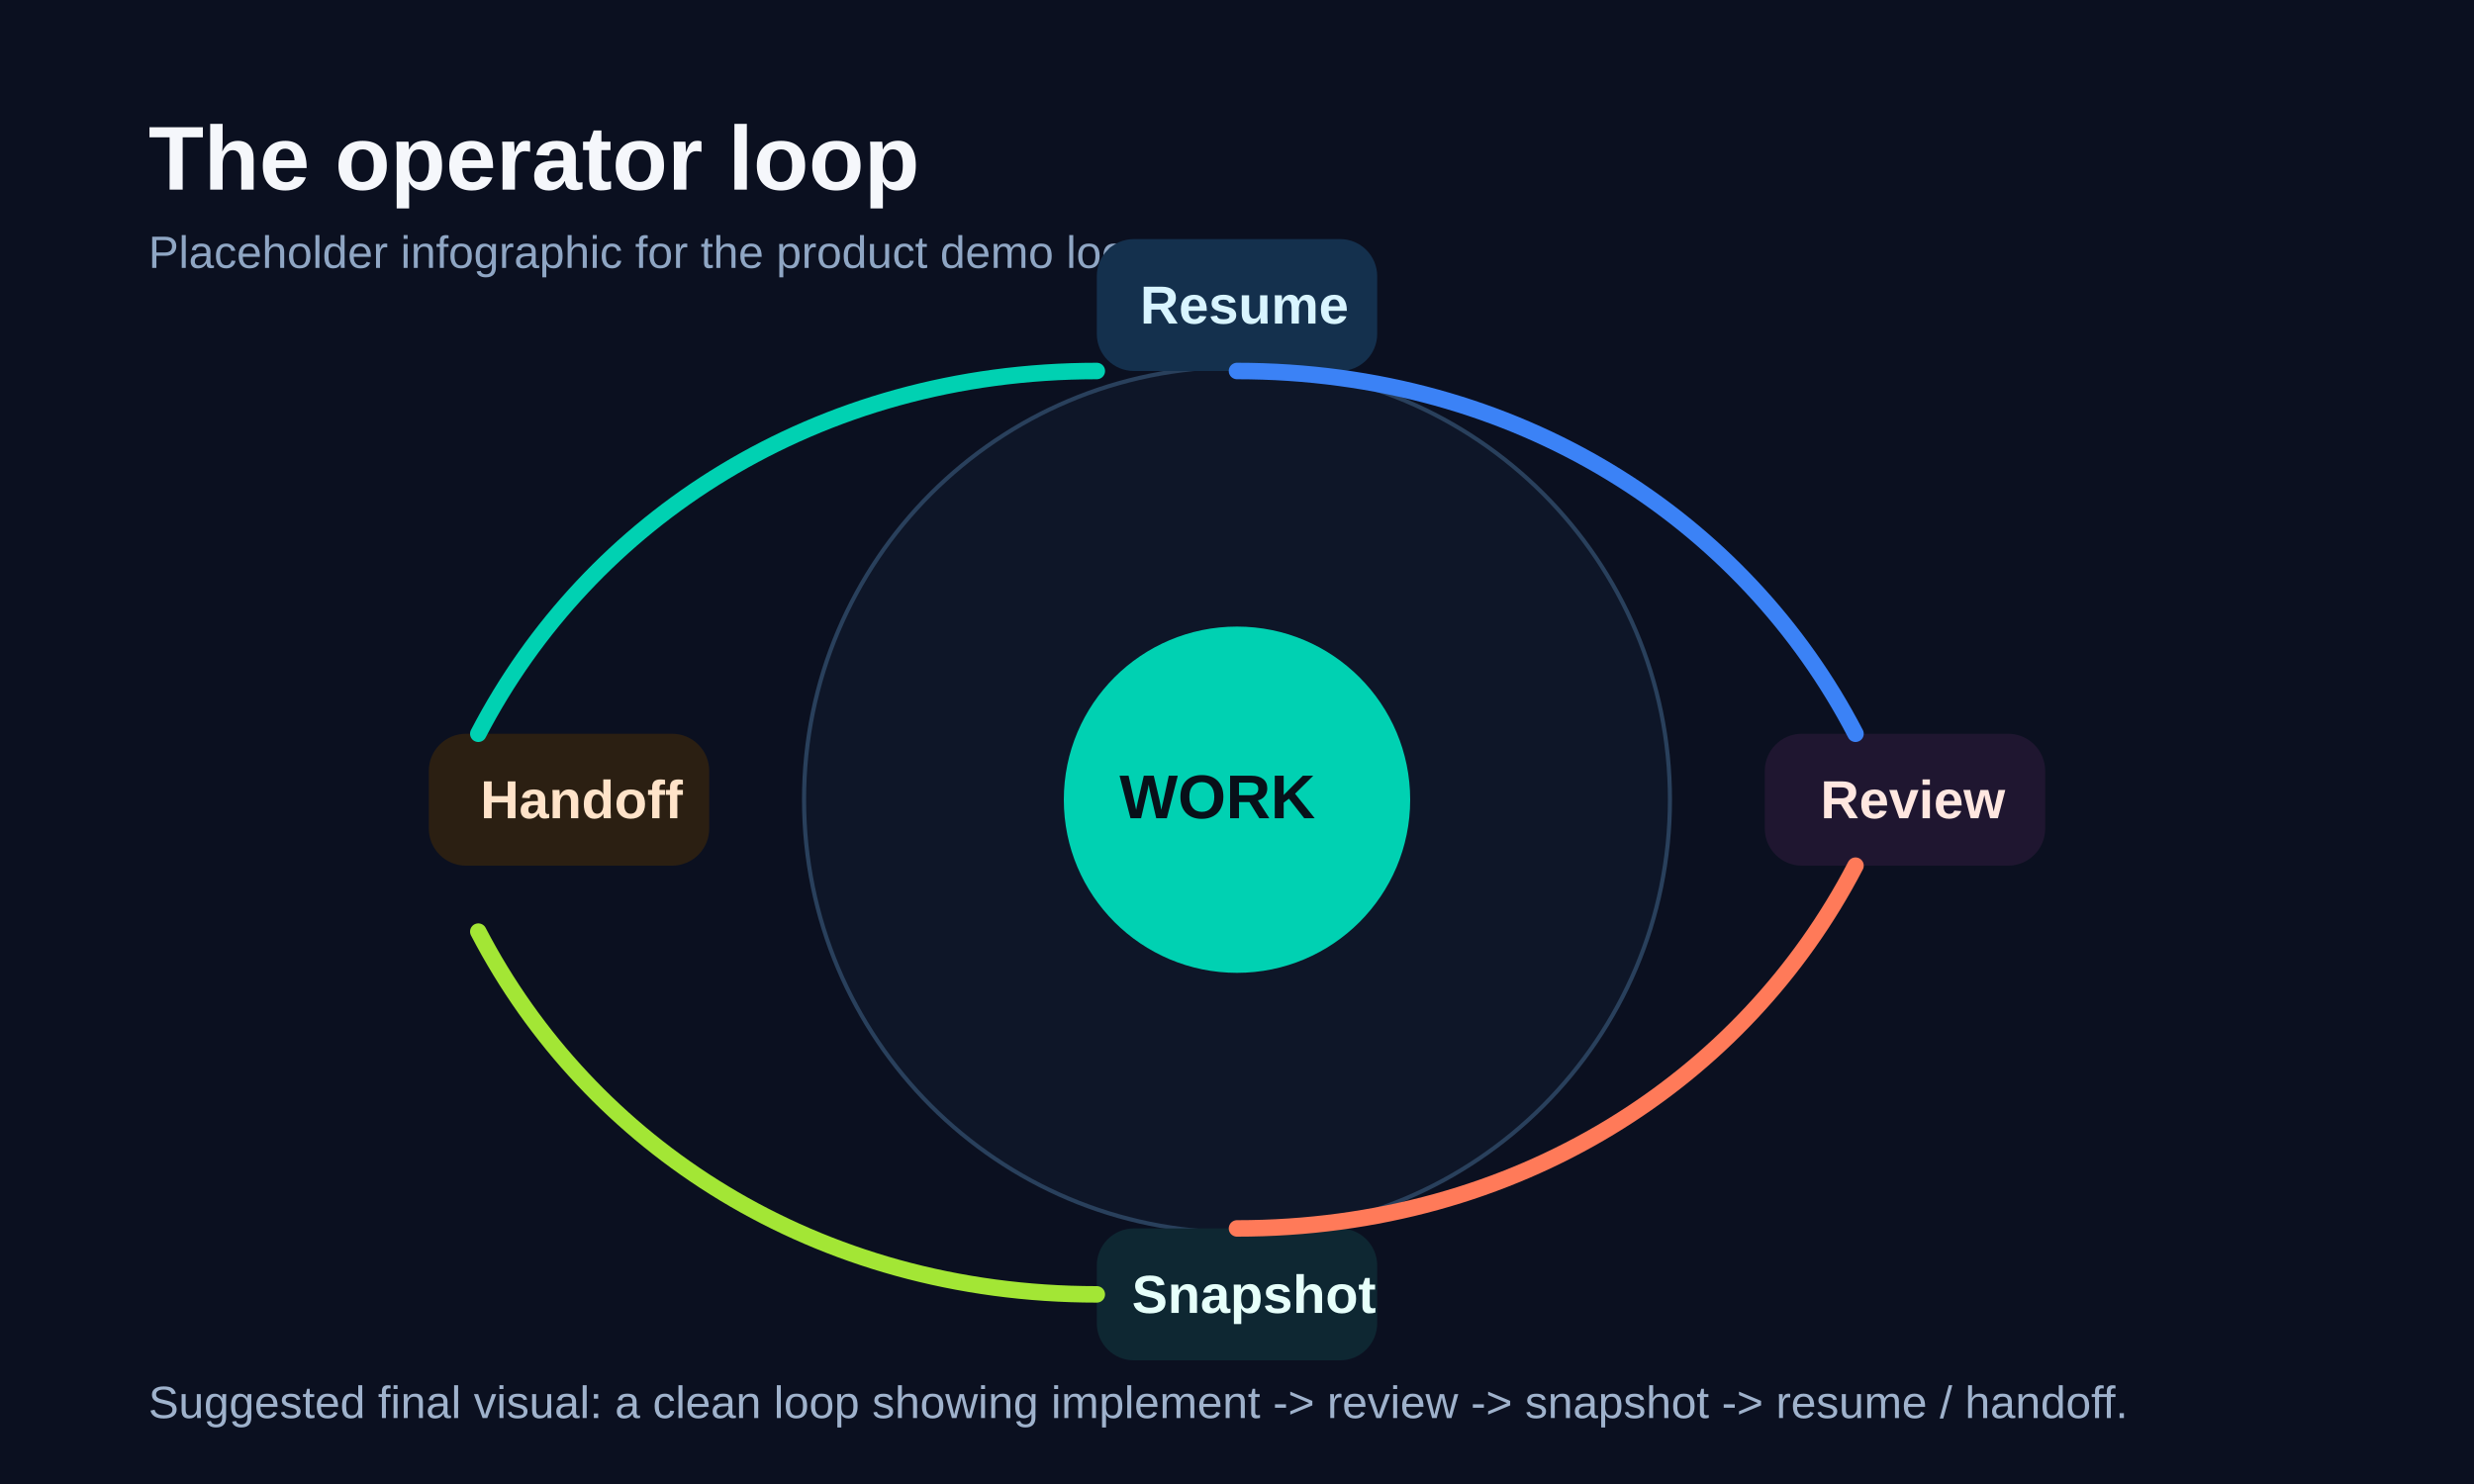
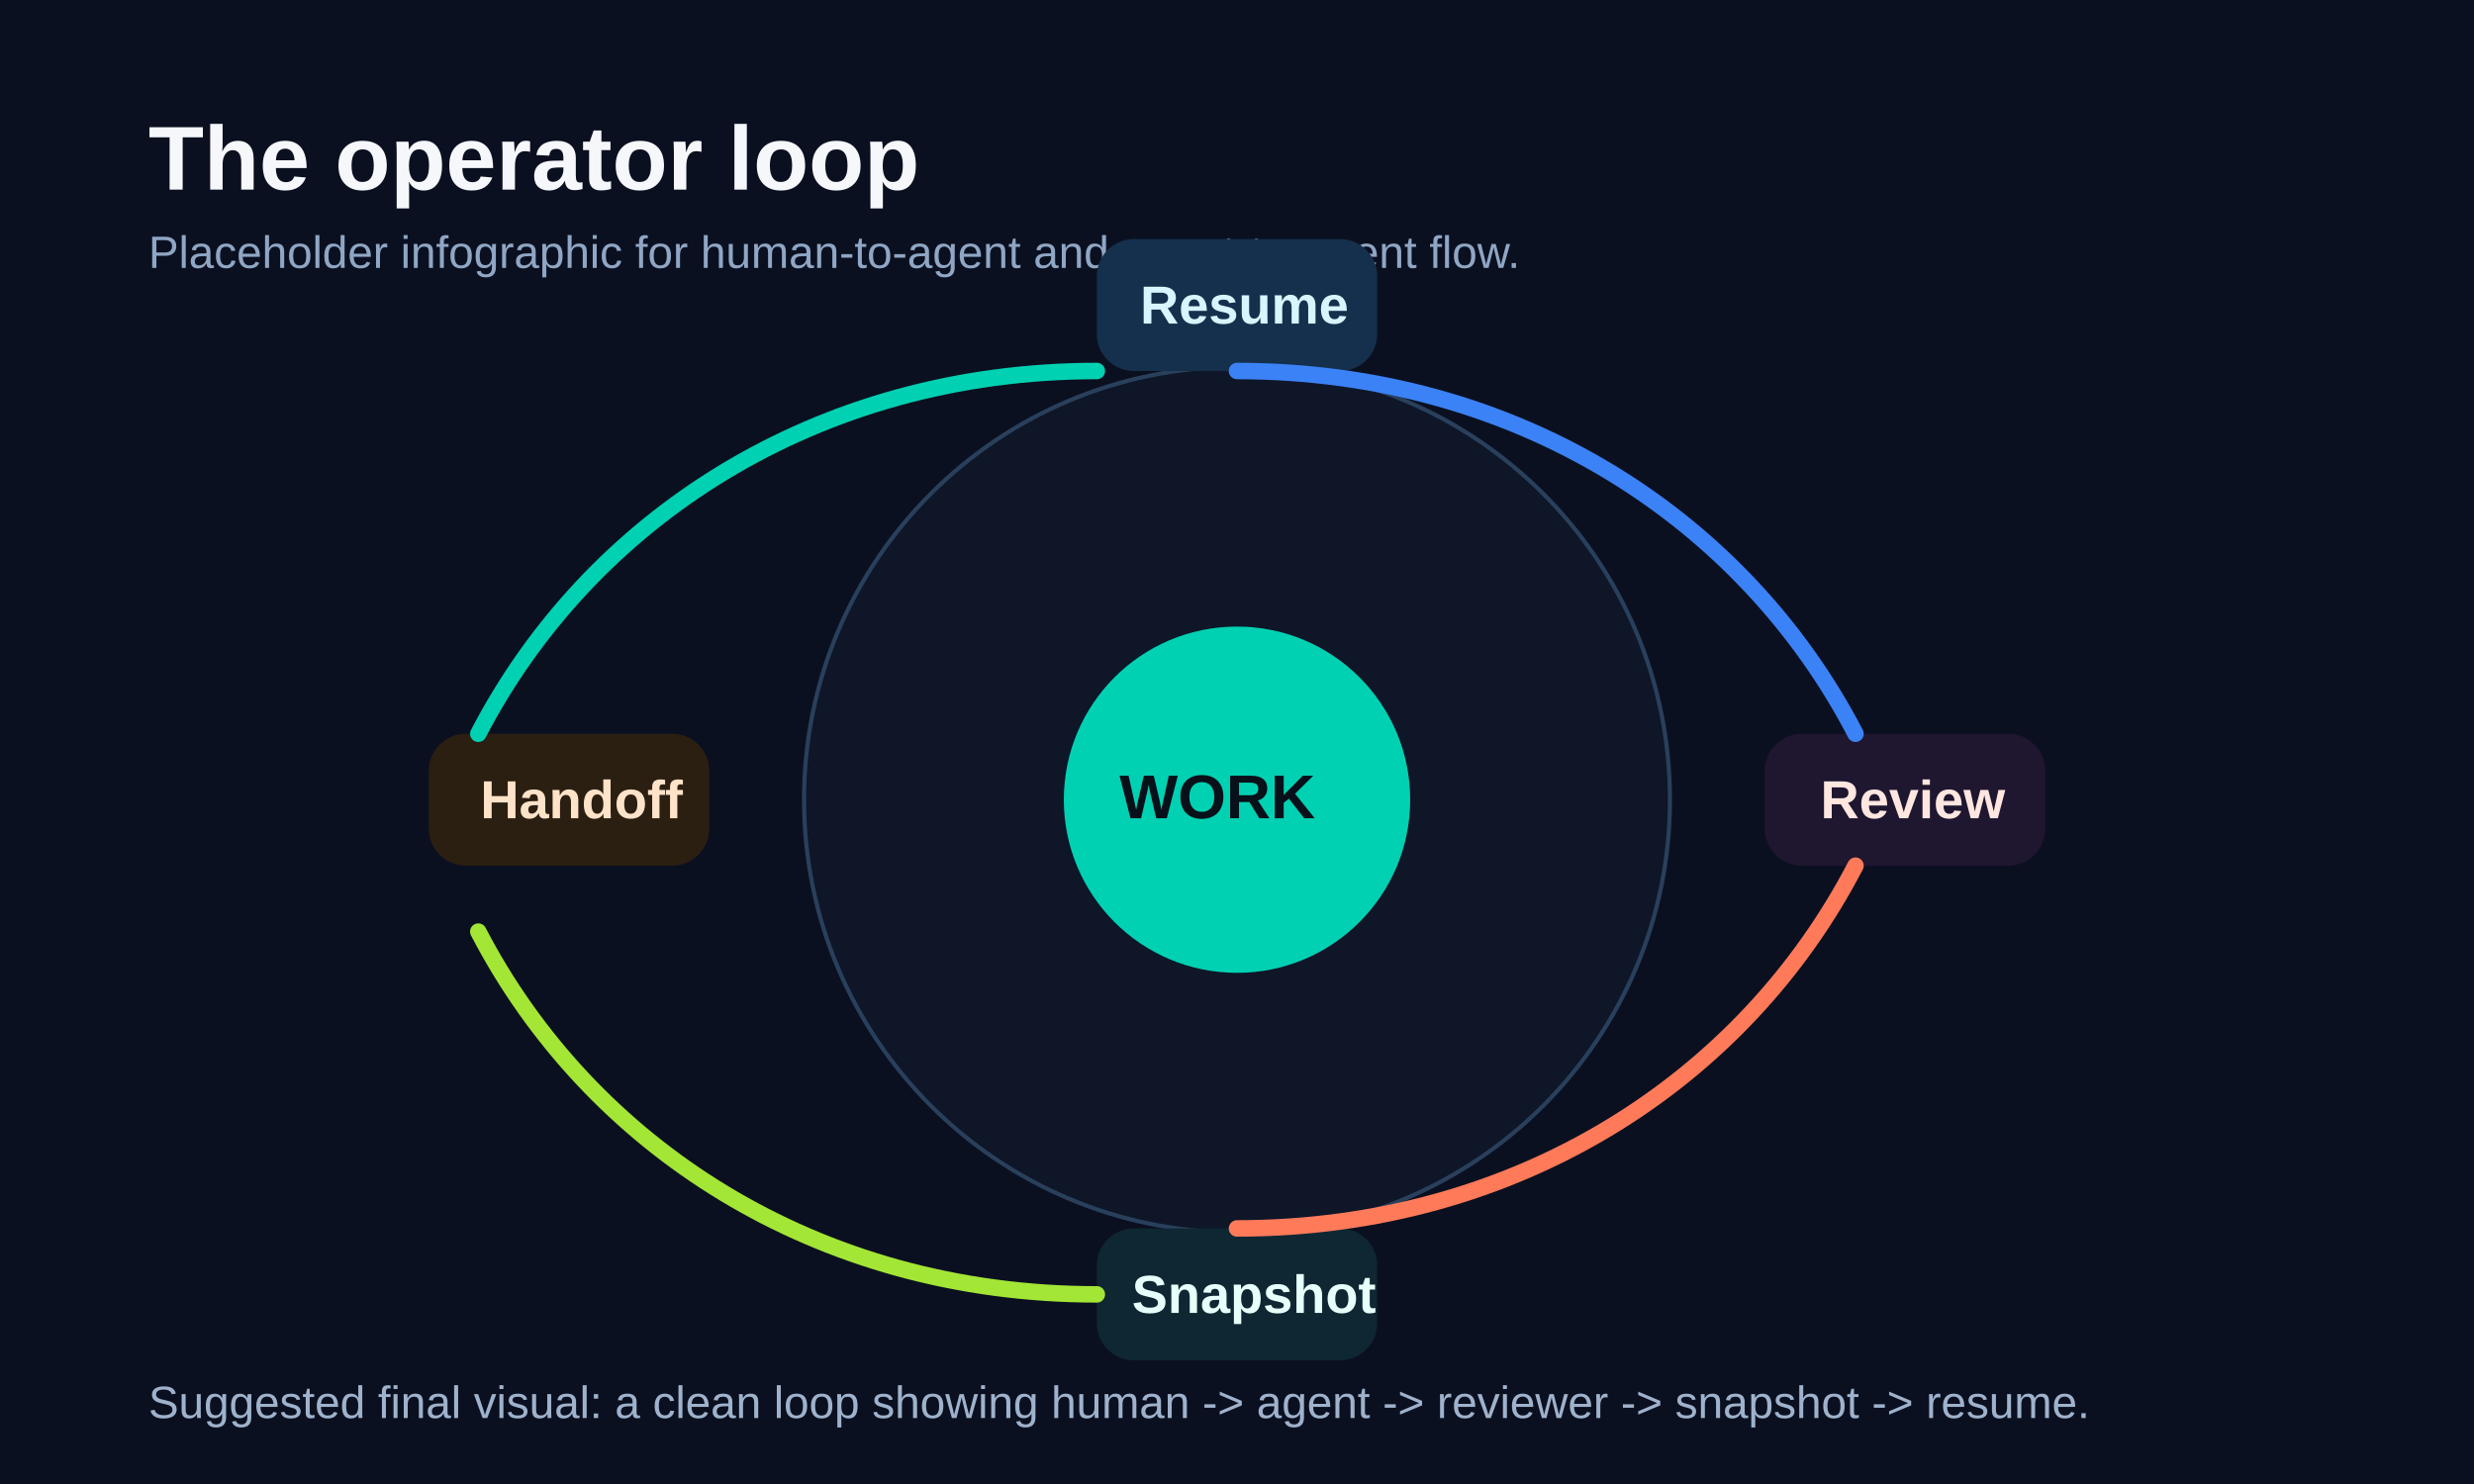
<svg xmlns="http://www.w3.org/2000/svg" width="1200" height="720" viewBox="0 0 1200 720" fill="none">
  <rect width="1200" height="720" fill="#0B1020" />
  <text x="72" y="92" fill="#F5F7FB" font-family="Arial, Helvetica, sans-serif" font-size="44" font-weight="700">The operator loop</text>
-   <text x="72" y="130" fill="#8FA6C4" font-family="Arial, Helvetica, sans-serif" font-size="22">Placeholder infographic for the product demo loop.</text>
+   <text x="72" y="130" fill="#8FA6C4" font-family="Arial, Helvetica, sans-serif" font-size="22">Placeholder infographic for human-to-agent and agent-to-agent flow.</text>
  <circle cx="600" cy="388" r="210" fill="#0E1628" stroke="#29405C" stroke-width="2" />
  <circle cx="600" cy="388" r="84" fill="#00D1B2" />
  <text x="543" y="397" fill="#081019" font-family="Arial, Helvetica, sans-serif" font-size="30" font-weight="700">WORK</text>
  <rect x="532" y="116" width="136" height="64" rx="18" fill="#14304D" />
  <text x="553" y="157" fill="#D8F4FF" font-family="Arial, Helvetica, sans-serif" font-size="26" font-weight="700">Resume</text>
  <rect x="856" y="356" width="136" height="64" rx="18" fill="#1F1630" />
  <text x="883" y="397" fill="#FFE7E0" font-family="Arial, Helvetica, sans-serif" font-size="26" font-weight="700">Review</text>
  <rect x="532" y="596" width="136" height="64" rx="18" fill="#0E2732" />
  <text x="549" y="637" fill="#E6FFFA" font-family="Arial, Helvetica, sans-serif" font-size="26" font-weight="700">Snapshot</text>
  <rect x="208" y="356" width="136" height="64" rx="18" fill="#2B1F12" />
  <text x="233" y="397" fill="#FFE3C9" font-family="Arial, Helvetica, sans-serif" font-size="26" font-weight="700">Handoff</text>
  <path d="M600 180C736 180 846 252 900 356" stroke="#3B82F6" stroke-width="8" stroke-linecap="round" />
  <path d="M900 420C846 524 736 596 600 596" stroke="#FF7A59" stroke-width="8" stroke-linecap="round" />
  <path d="M532 628C396 628 286 556 232 452" stroke="#A3E635" stroke-width="8" stroke-linecap="round" />
  <path d="M232 356C286 252 396 180 532 180" stroke="#00D1B2" stroke-width="8" stroke-linecap="round" />
-   <text x="72" y="688" fill="#9FB2CC" font-family="Arial, Helvetica, sans-serif" font-size="22">Suggested final visual: a clean loop showing implement -&gt; review -&gt; snapshot -&gt; resume / handoff.</text>
+   <text x="72" y="688" fill="#9FB2CC" font-family="Arial, Helvetica, sans-serif" font-size="22">Suggested final visual: a clean loop showing human -&gt; agent -&gt; reviewer -&gt; snapshot -&gt; resume.</text>
</svg>
